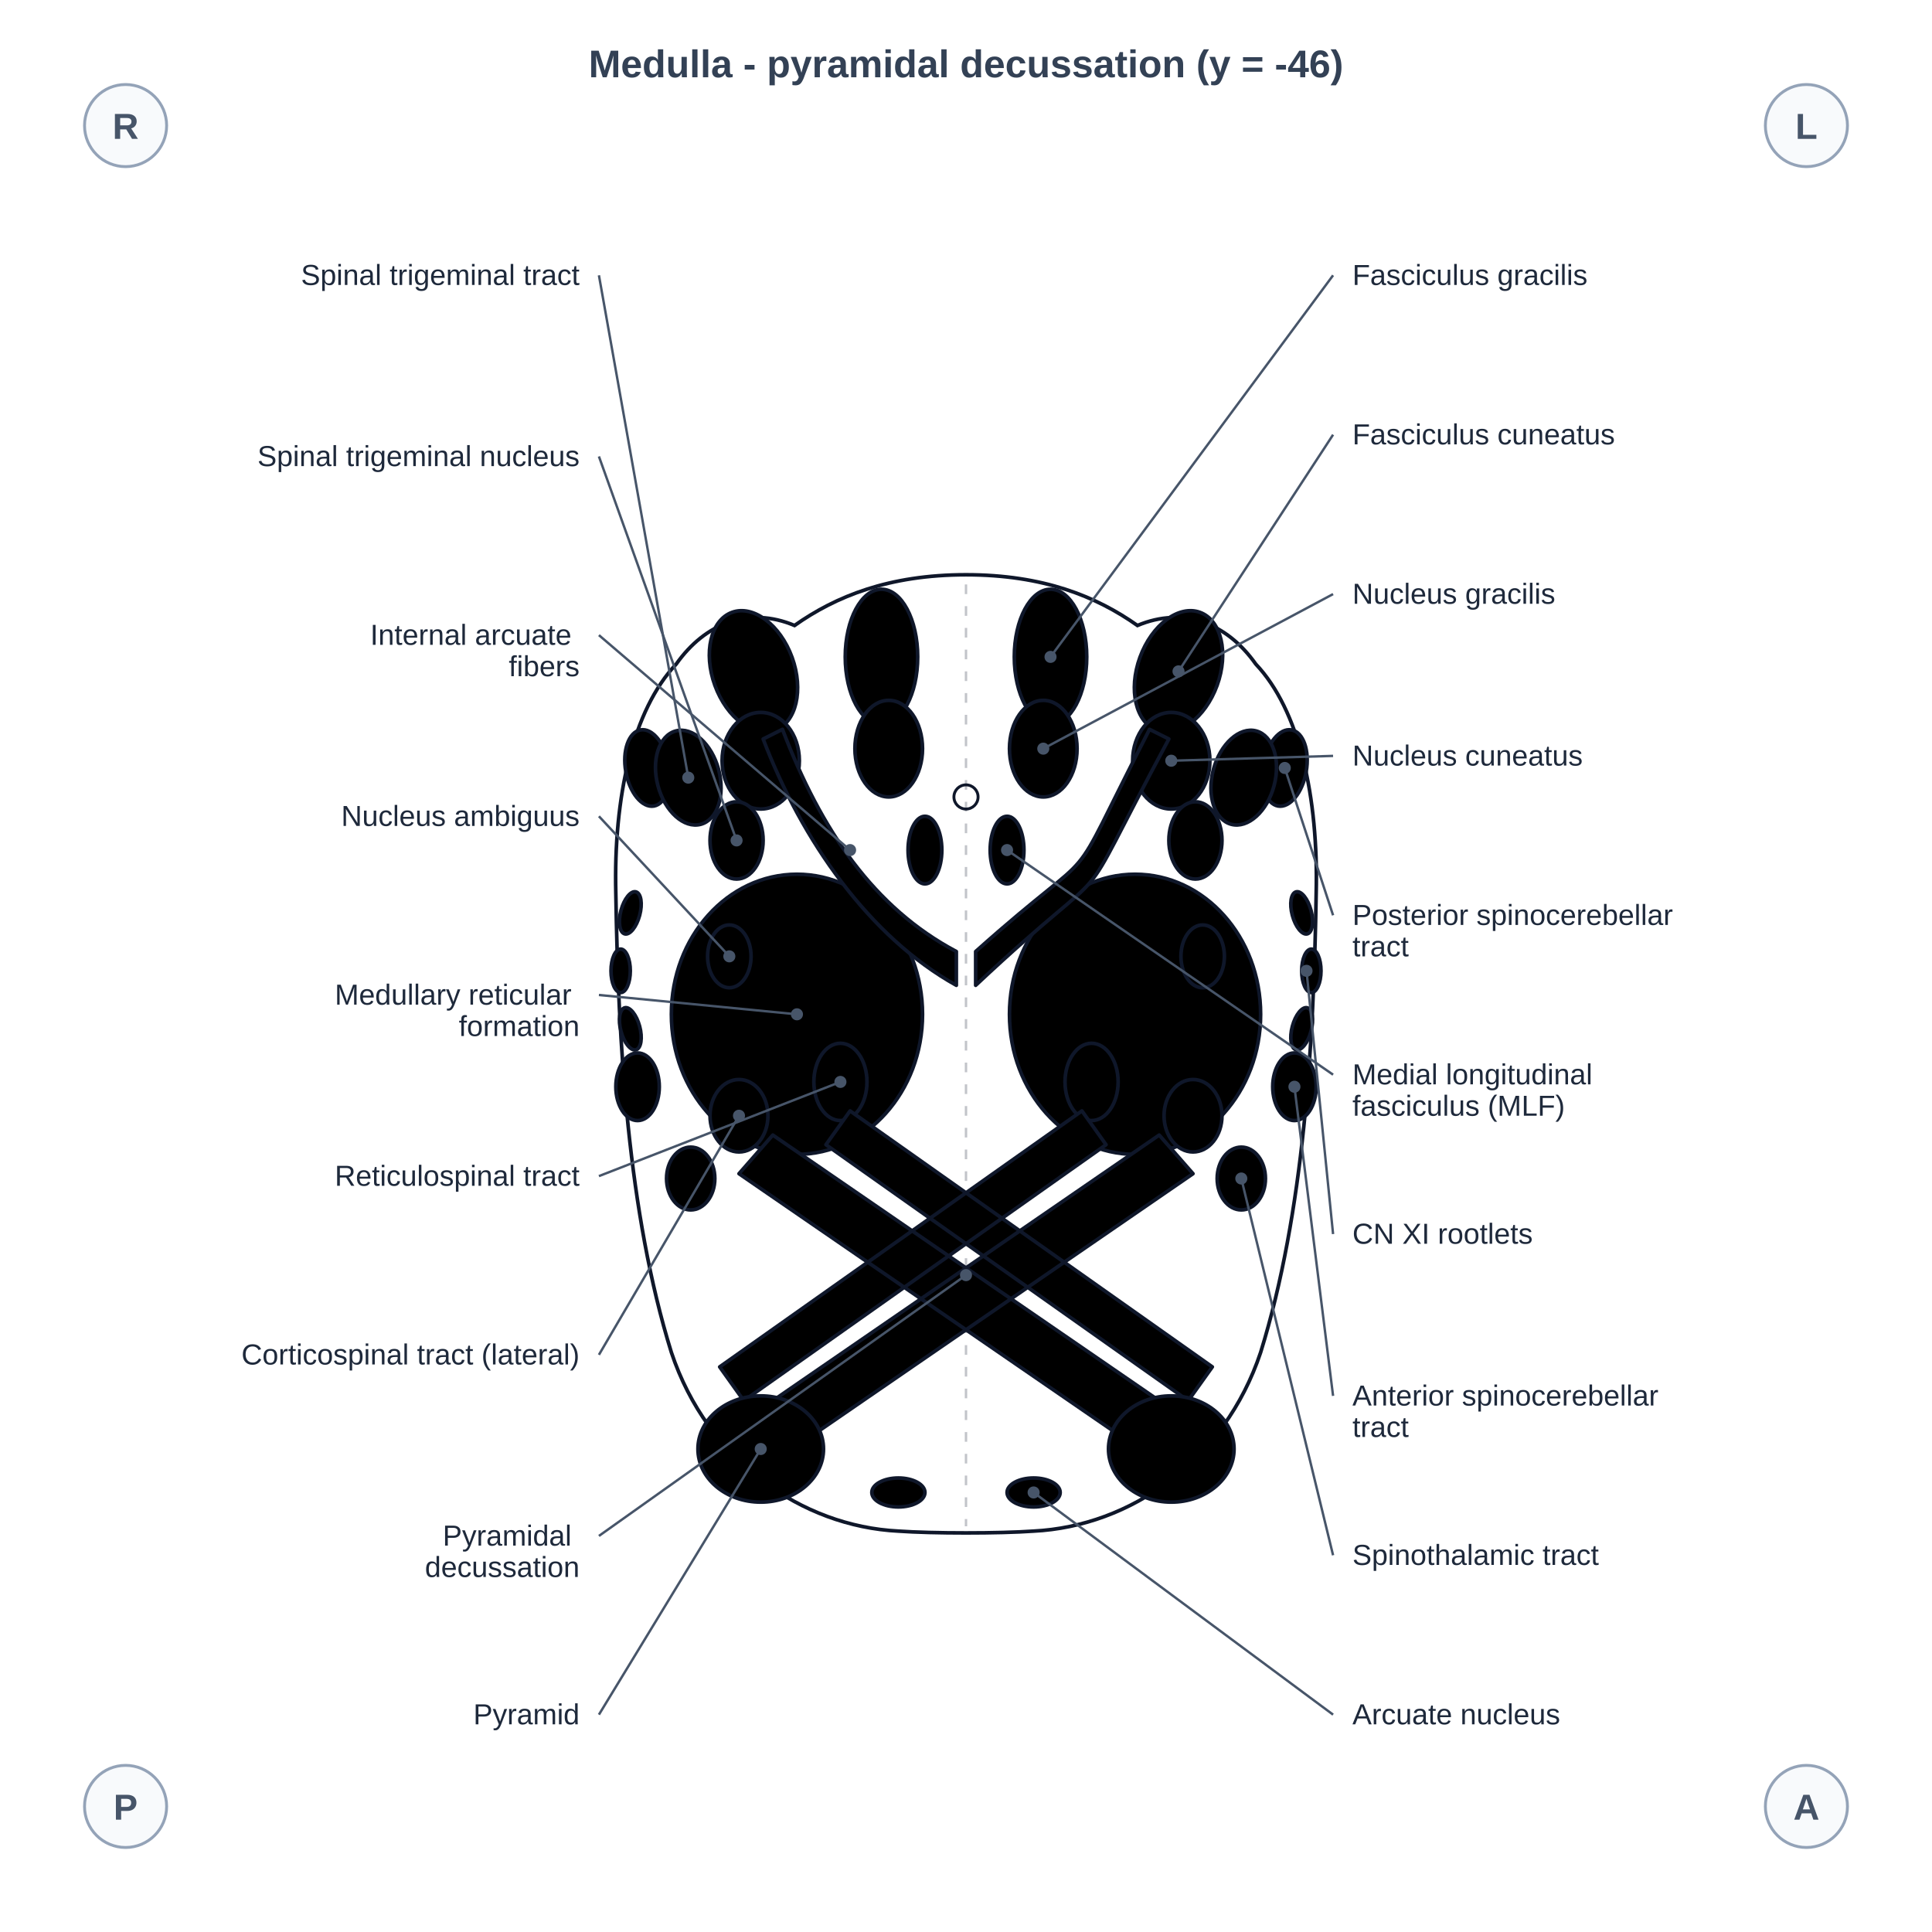
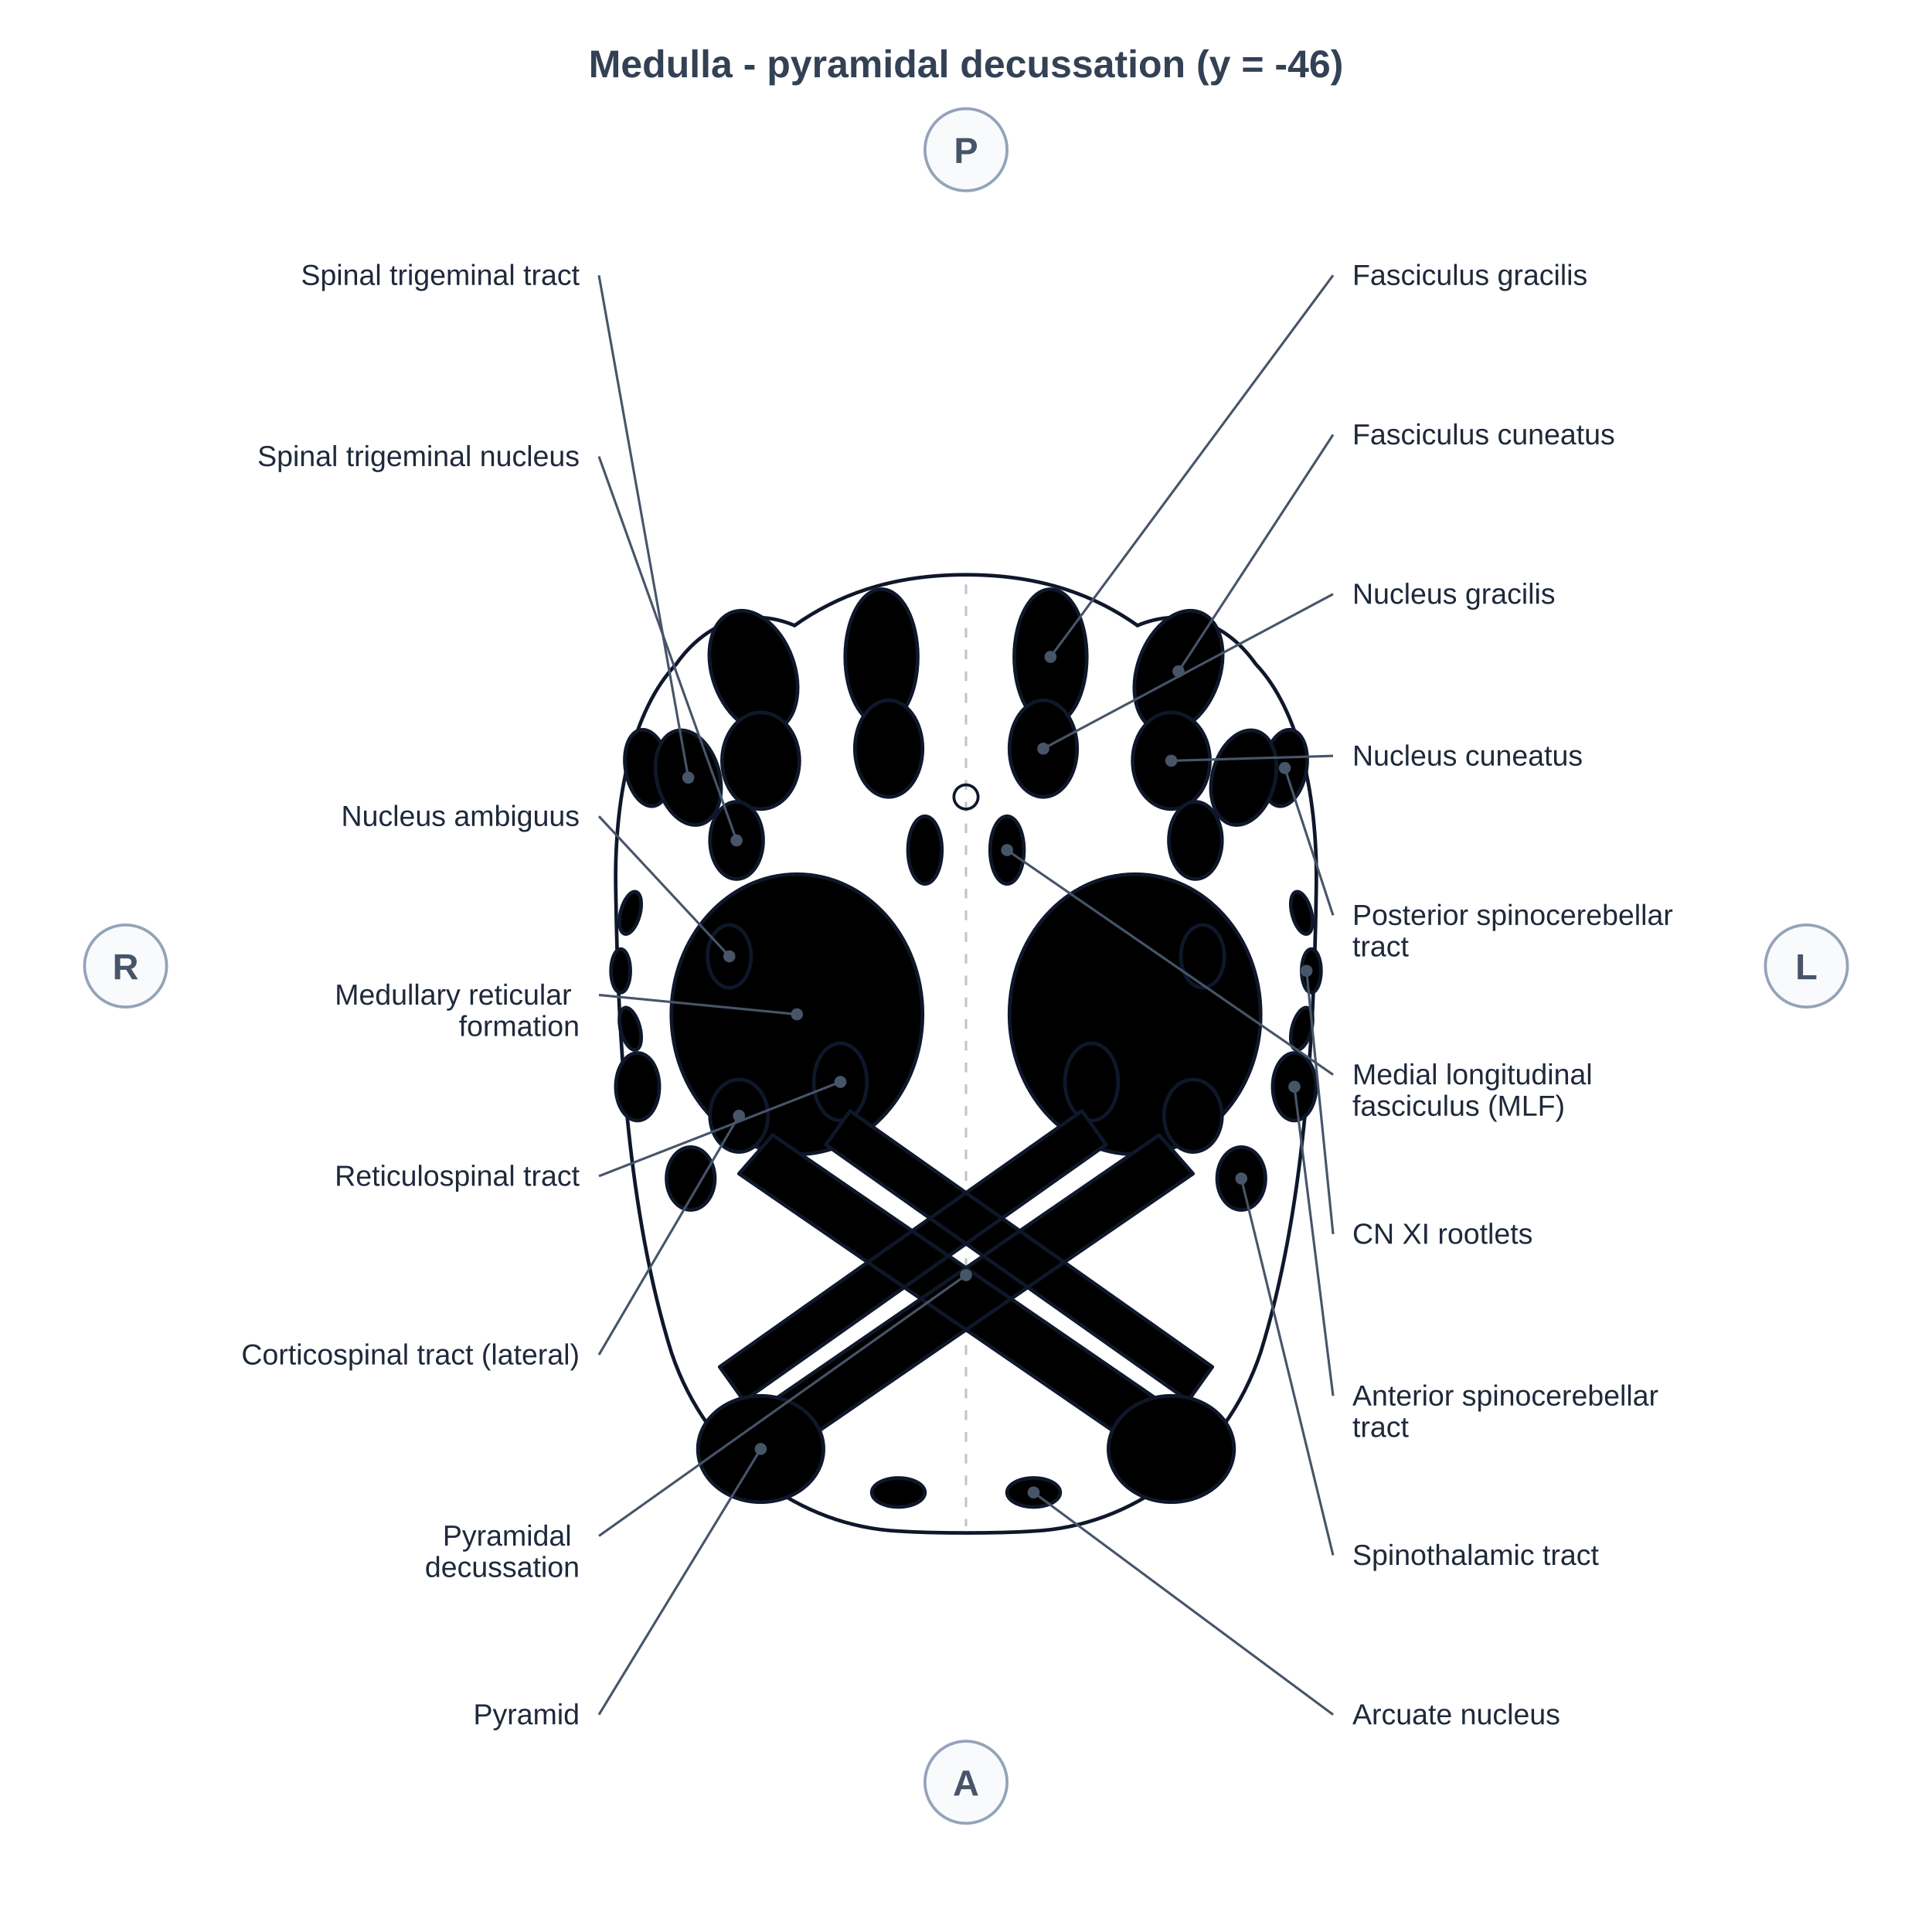
<svg xmlns="http://www.w3.org/2000/svg" viewBox="0 0 800 800" font-family="'Segoe UI', Arial, sans-serif">
  <g class="plate-frame">
    <text class="plate-caption" x="400" y="32" text-anchor="middle" font-size="16" font-weight="600" fill="#334155">Medulla - pyramidal decussation (y = -46)</text>
-     <circle cx="52" cy="52" r="17" fill="#f8fafc" stroke="#94a3b8" stroke-width="1.2" />
-     <text x="52" y="57.5" text-anchor="middle" font-size="15" font-weight="700" fill="#475569">R</text>
-     <circle cx="748" cy="52" r="17" fill="#f8fafc" stroke="#94a3b8" stroke-width="1.2" />
-     <text x="748" y="57.5" text-anchor="middle" font-size="15" font-weight="700" fill="#475569">L</text>
-     <circle cx="52" cy="748" r="17" fill="#f8fafc" stroke="#94a3b8" stroke-width="1.2" />
-     <text x="52" y="753.5" text-anchor="middle" font-size="15" font-weight="700" fill="#475569">P</text>
-     <circle cx="748" cy="748" r="17" fill="#f8fafc" stroke="#94a3b8" stroke-width="1.2" />
-     <text x="748" y="753.5" text-anchor="middle" font-size="15" font-weight="700" fill="#475569">A</text>
+     <circle cx="52" cy="400" r="17" fill="#f8fafc" stroke="#94a3b8" stroke-width="1.2" />
+     <text x="52" y="405.5" text-anchor="middle" font-size="15" font-weight="700" fill="#475569">R</text>
+     <circle cx="748" cy="400" r="17" fill="#f8fafc" stroke="#94a3b8" stroke-width="1.2" />
+     <text x="748" y="405.5" text-anchor="middle" font-size="15" font-weight="700" fill="#475569">L</text>
+     <circle cx="400" cy="62" r="17" fill="#f8fafc" stroke="#94a3b8" stroke-width="1.2" />
+     <text x="400" y="67.5" text-anchor="middle" font-size="15" font-weight="700" fill="#475569">P</text>
+     <circle cx="400" cy="738" r="17" fill="#f8fafc" stroke="#94a3b8" stroke-width="1.2" />
+     <text x="400" y="743.5" text-anchor="middle" font-size="15" font-weight="700" fill="#475569">A</text>
  </g>
  <path data-role="outline" d="M 400 238 C 432 238 454 247 471 259 C 490 251 508 258 520 275 C 538 294 546 330 545 370 C 544 432 540 502 522 560 C 507 605 468 632 428 634 C 414 635 386 635 372 634 C 332 632 293 605 278 560 C 260 502 256 432 255 370 C 254 330 262 294 280 275 C 292 258 310 251 329 259 C 346 247 368 238 400 238 Z" fill="none" stroke="#0f172a" stroke-width="1.5" />
  <circle cx="400" cy="330" r="5" fill="none" stroke="#0f172a" stroke-width="1.2" />
  <g class="plate-midline">
    <line x1="400" y1="242" x2="400" y2="632" stroke="#0f172a" stroke-opacity="0.25" stroke-width="1" stroke-dasharray="4 5" />
  </g>
  <g class="plate-regions">
    <ellipse data-structure="nuc-medullary-reticular" cx="330" cy="420" rx="52" ry="58" stroke="#0f172a" stroke-width="1.5" stroke-linejoin="round" />
    <ellipse data-structure="nuc-medullary-reticular" cx="470" cy="420" rx="52" ry="58" stroke="#0f172a" stroke-width="1.5" stroke-linejoin="round" />
    <ellipse data-structure="tract-fasciculus-gracilis" cx="365" cy="272" rx="15" ry="28" stroke="#0f172a" stroke-width="1.5" stroke-linejoin="round" />
    <ellipse data-structure="tract-fasciculus-gracilis" cx="435" cy="272" rx="15" ry="28" stroke="#0f172a" stroke-width="1.5" stroke-linejoin="round" />
    <ellipse data-structure="nuc-nucleus-gracilis" cx="368" cy="310" rx="14" ry="20" stroke="#0f172a" stroke-width="1.5" stroke-linejoin="round" />
    <ellipse data-structure="nuc-nucleus-gracilis" cx="432" cy="310" rx="14" ry="20" stroke="#0f172a" stroke-width="1.5" stroke-linejoin="round" />
    <ellipse data-structure="tract-fasciculus-cuneatus" cx="312" cy="278" rx="17" ry="26" transform="rotate(-20 312 278)" stroke="#0f172a" stroke-width="1.5" stroke-linejoin="round" />
    <ellipse data-structure="tract-fasciculus-cuneatus" cx="488" cy="278" rx="17" ry="26" transform="rotate(20 488 278)" stroke="#0f172a" stroke-width="1.5" stroke-linejoin="round" />
    <ellipse data-structure="nuc-nucleus-cuneatus" cx="315" cy="315" rx="16" ry="20" stroke="#0f172a" stroke-width="1.5" stroke-linejoin="round" />
    <ellipse data-structure="nuc-nucleus-cuneatus" cx="485" cy="315" rx="16" ry="20" stroke="#0f172a" stroke-width="1.5" stroke-linejoin="round" />
    <ellipse data-structure="tract-mlf" cx="383" cy="352" rx="7" ry="14" stroke="#0f172a" stroke-width="1.5" stroke-linejoin="round" />
    <ellipse data-structure="tract-mlf" cx="417" cy="352" rx="7" ry="14" stroke="#0f172a" stroke-width="1.5" stroke-linejoin="round" />
-     <path data-structure="tract-internal-arcuate" d="M 324 302 C 340 344 362 376 396 394 L 396 408 C 360 388 332 348 316 306 Z" stroke="#0f172a" stroke-width="1.5" stroke-linejoin="round" />
-     <path data-structure="tract-internal-arcuate" d="M 476 302 C 438 376 460 344 404 394 L 404 408 C 468 348 440 388 484 306 Z" stroke="#0f172a" stroke-width="1.5" stroke-linejoin="round" />
    <ellipse data-structure="tract-corticospinal-lateral" cx="306" cy="462" rx="12" ry="15" stroke="#0f172a" stroke-width="1.5" stroke-linejoin="round" />
    <ellipse data-structure="tract-corticospinal-lateral" cx="494" cy="462" rx="12" ry="15" stroke="#0f172a" stroke-width="1.5" stroke-linejoin="round" />
    <ellipse data-structure="tract-spinothalamic" cx="286" cy="488" rx="10" ry="13" stroke="#0f172a" stroke-width="1.5" stroke-linejoin="round" />
    <ellipse data-structure="tract-spinothalamic" cx="514" cy="488" rx="10" ry="13" stroke="#0f172a" stroke-width="1.5" stroke-linejoin="round" />
    <ellipse data-structure="tract-anterior-spinocerebellar" cx="264" cy="450" rx="9" ry="14" stroke="#0f172a" stroke-width="1.5" stroke-linejoin="round" />
    <ellipse data-structure="tract-anterior-spinocerebellar" cx="536" cy="450" rx="9" ry="14" stroke="#0f172a" stroke-width="1.5" stroke-linejoin="round" />
    <ellipse data-structure="tract-posterior-spinocerebellar" cx="268" cy="318" rx="9" ry="16" transform="rotate(-10 268 318)" stroke="#0f172a" stroke-width="1.5" stroke-linejoin="round" />
    <ellipse data-structure="tract-posterior-spinocerebellar" cx="532" cy="318" rx="9" ry="16" transform="rotate(10 532 318)" stroke="#0f172a" stroke-width="1.5" stroke-linejoin="round" />
    <ellipse data-structure="tract-spinal-trigeminal" cx="285" cy="322" rx="13" ry="20" transform="rotate(-15 285 322)" stroke="#0f172a" stroke-width="1.5" stroke-linejoin="round" />
    <ellipse data-structure="tract-spinal-trigeminal" cx="515" cy="322" rx="13" ry="20" transform="rotate(15 515 322)" stroke="#0f172a" stroke-width="1.5" stroke-linejoin="round" />
    <ellipse data-structure="nuc-spinal-trigeminal" cx="305" cy="348" rx="11" ry="16" stroke="#0f172a" stroke-width="1.5" stroke-linejoin="round" />
    <ellipse data-structure="nuc-spinal-trigeminal" cx="495" cy="348" rx="11" ry="16" stroke="#0f172a" stroke-width="1.5" stroke-linejoin="round" />
    <ellipse data-structure="nuc-ambiguus" cx="302" cy="396" rx="9" ry="13" stroke="#0f172a" stroke-width="1.5" stroke-linejoin="round" />
    <ellipse data-structure="nuc-ambiguus" cx="498" cy="396" rx="9" ry="13" stroke="#0f172a" stroke-width="1.5" stroke-linejoin="round" />
    <ellipse data-structure="tract-reticulospinal" cx="348" cy="448" rx="11" ry="16" stroke="#0f172a" stroke-width="1.5" stroke-linejoin="round" />
    <ellipse data-structure="tract-reticulospinal" cx="452" cy="448" rx="11" ry="16" stroke="#0f172a" stroke-width="1.5" stroke-linejoin="round" />
    <path data-structure="tract-pyramidal-decussation" d="M 320 470 L 480 580 L 466 596 L 306 486 Z M 494 486 L 334 596 L 320 580 L 480 470 Z M 352 460 L 502 566 L 492 580 L 342 474 Z M 458 474 L 308 580 L 298 566 L 448 460 Z" stroke="#0f172a" stroke-width="1.5" stroke-linejoin="round" />
    <ellipse data-structure="tract-pyramid" cx="315" cy="600" rx="26" ry="22" stroke="#0f172a" stroke-width="1.5" stroke-linejoin="round" />
    <ellipse data-structure="tract-pyramid" cx="485" cy="600" rx="26" ry="22" stroke="#0f172a" stroke-width="1.5" stroke-linejoin="round" />
    <ellipse data-structure="nuc-arcuate-medullary" cx="372" cy="618" rx="11" ry="6" stroke="#0f172a" stroke-width="1.5" stroke-linejoin="round" />
    <ellipse data-structure="nuc-arcuate-medullary" cx="428" cy="618" rx="11" ry="6" stroke="#0f172a" stroke-width="1.5" stroke-linejoin="round" />
    <ellipse data-structure="surf-cn11-exit" cx="261" cy="378" rx="4" ry="9" transform="rotate(15 261 378)" stroke="#0f172a" stroke-width="1.5" stroke-linejoin="round" />
    <ellipse data-structure="surf-cn11-exit" cx="539" cy="378" rx="4" ry="9" transform="rotate(-15 539 378)" stroke="#0f172a" stroke-width="1.5" stroke-linejoin="round" />
    <ellipse data-structure="surf-cn11-exit" cx="257" cy="402" rx="4" ry="9" stroke="#0f172a" stroke-width="1.5" stroke-linejoin="round" />
    <ellipse data-structure="surf-cn11-exit" cx="543" cy="402" rx="4" ry="9" stroke="#0f172a" stroke-width="1.5" stroke-linejoin="round" />
    <ellipse data-structure="surf-cn11-exit" cx="261" cy="426" rx="4" ry="9" transform="rotate(-15 261 426)" stroke="#0f172a" stroke-width="1.5" stroke-linejoin="round" />
    <ellipse data-structure="surf-cn11-exit" cx="539" cy="426" rx="4" ry="9" transform="rotate(15 539 426)" stroke="#0f172a" stroke-width="1.5" stroke-linejoin="round" />
  </g>
  <g class="plate-labels" font-family="'Segoe UI', Arial, sans-serif">
    <g class="plate-label" data-for="tract-spinal-trigeminal">
      <line x1="248" y1="114" x2="285" y2="322" stroke="#475569" stroke-width="1" />
      <circle cx="285" cy="322" r="2.5" fill="#475569" />
      <text x="240" y="118" text-anchor="end" font-size="12" fill="#1e293b">
        <tspan x="240" dy="0">Spinal trigeminal tract</tspan>
      </text>
    </g>
    <g class="plate-label" data-for="nuc-spinal-trigeminal">
      <line x1="248" y1="189" x2="305" y2="348" stroke="#475569" stroke-width="1" />
      <circle cx="305" cy="348" r="2.5" fill="#475569" />
      <text x="240" y="193" text-anchor="end" font-size="12" fill="#1e293b">
        <tspan x="240" dy="0">Spinal trigeminal nucleus</tspan>
-       </text>
-     </g>
-     <g class="plate-label" data-for="tract-internal-arcuate">
-       <line x1="248" y1="263" x2="352" y2="352" stroke="#475569" stroke-width="1" />
-       <circle cx="352" cy="352" r="2.5" fill="#475569" />
-       <text x="240" y="267" text-anchor="end" font-size="12" fill="#1e293b">
-         <tspan x="240" dy="0">Internal arcuate</tspan>
-         <tspan x="240" dy="13">fibers</tspan>
      </text>
    </g>
    <g class="plate-label" data-for="nuc-ambiguus">
      <line x1="248" y1="338" x2="302" y2="396" stroke="#475569" stroke-width="1" />
      <circle cx="302" cy="396" r="2.5" fill="#475569" />
      <text x="240" y="342" text-anchor="end" font-size="12" fill="#1e293b">
        <tspan x="240" dy="0">Nucleus ambiguus</tspan>
      </text>
    </g>
    <g class="plate-label" data-for="nuc-medullary-reticular">
      <line x1="248" y1="412" x2="330" y2="420" stroke="#475569" stroke-width="1" />
      <circle cx="330" cy="420" r="2.5" fill="#475569" />
      <text x="240" y="416" text-anchor="end" font-size="12" fill="#1e293b">
        <tspan x="240" dy="0">Medullary reticular</tspan>
        <tspan x="240" dy="13">formation</tspan>
      </text>
    </g>
    <g class="plate-label" data-for="tract-reticulospinal">
      <line x1="248" y1="487" x2="348" y2="448" stroke="#475569" stroke-width="1" />
      <circle cx="348" cy="448" r="2.5" fill="#475569" />
      <text x="240" y="491" text-anchor="end" font-size="12" fill="#1e293b">
        <tspan x="240" dy="0">Reticulospinal tract</tspan>
      </text>
    </g>
    <g class="plate-label" data-for="tract-corticospinal-lateral">
      <line x1="248" y1="561" x2="306" y2="462" stroke="#475569" stroke-width="1" />
      <circle cx="306" cy="462" r="2.5" fill="#475569" />
      <text x="240" y="565" text-anchor="end" font-size="12" fill="#1e293b">
        <tspan x="240" dy="0">Corticospinal tract (lateral)</tspan>
      </text>
    </g>
    <g class="plate-label" data-for="tract-pyramidal-decussation">
      <line x1="248" y1="636" x2="400" y2="528" stroke="#475569" stroke-width="1" />
      <circle cx="400" cy="528" r="2.5" fill="#475569" />
      <text x="240" y="640" text-anchor="end" font-size="12" fill="#1e293b">
        <tspan x="240" dy="0">Pyramidal</tspan>
        <tspan x="240" dy="13">decussation</tspan>
      </text>
    </g>
    <g class="plate-label" data-for="tract-pyramid">
      <line x1="248" y1="710" x2="315" y2="600" stroke="#475569" stroke-width="1" />
      <circle cx="315" cy="600" r="2.5" fill="#475569" />
      <text x="240" y="714" text-anchor="end" font-size="12" fill="#1e293b">
        <tspan x="240" dy="0">Pyramid</tspan>
      </text>
    </g>
    <g class="plate-label" data-for="tract-fasciculus-gracilis">
      <line x1="552" y1="114" x2="435" y2="272" stroke="#475569" stroke-width="1" />
      <circle cx="435" cy="272" r="2.5" fill="#475569" />
      <text x="560" y="118" text-anchor="start" font-size="12" fill="#1e293b">
        <tspan x="560" dy="0">Fasciculus gracilis</tspan>
      </text>
    </g>
    <g class="plate-label" data-for="tract-fasciculus-cuneatus">
      <line x1="552" y1="180" x2="488" y2="278" stroke="#475569" stroke-width="1" />
      <circle cx="488" cy="278" r="2.5" fill="#475569" />
      <text x="560" y="184" text-anchor="start" font-size="12" fill="#1e293b">
        <tspan x="560" dy="0">Fasciculus cuneatus</tspan>
      </text>
    </g>
    <g class="plate-label" data-for="nuc-nucleus-gracilis">
      <line x1="552" y1="246" x2="432" y2="310" stroke="#475569" stroke-width="1" />
      <circle cx="432" cy="310" r="2.5" fill="#475569" />
      <text x="560" y="250" text-anchor="start" font-size="12" fill="#1e293b">
        <tspan x="560" dy="0">Nucleus gracilis</tspan>
      </text>
    </g>
    <g class="plate-label" data-for="nuc-nucleus-cuneatus">
      <line x1="552" y1="313" x2="485" y2="315" stroke="#475569" stroke-width="1" />
      <circle cx="485" cy="315" r="2.5" fill="#475569" />
      <text x="560" y="317" text-anchor="start" font-size="12" fill="#1e293b">
        <tspan x="560" dy="0">Nucleus cuneatus</tspan>
      </text>
    </g>
    <g class="plate-label" data-for="tract-posterior-spinocerebellar">
      <line x1="552" y1="379" x2="532" y2="318" stroke="#475569" stroke-width="1" />
      <circle cx="532" cy="318" r="2.5" fill="#475569" />
      <text x="560" y="383" text-anchor="start" font-size="12" fill="#1e293b">
        <tspan x="560" dy="0">Posterior spinocerebellar</tspan>
        <tspan x="560" dy="13">tract</tspan>
      </text>
    </g>
    <g class="plate-label" data-for="tract-mlf">
      <line x1="552" y1="445" x2="417" y2="352" stroke="#475569" stroke-width="1" />
      <circle cx="417" cy="352" r="2.5" fill="#475569" />
      <text x="560" y="449" text-anchor="start" font-size="12" fill="#1e293b">
        <tspan x="560" dy="0">Medial longitudinal</tspan>
        <tspan x="560" dy="13">fasciculus (MLF)</tspan>
      </text>
    </g>
    <g class="plate-label" data-for="surf-cn11-exit">
      <line x1="552" y1="511" x2="541" y2="402" stroke="#475569" stroke-width="1" />
      <circle cx="541" cy="402" r="2.5" fill="#475569" />
      <text x="560" y="515" text-anchor="start" font-size="12" fill="#1e293b">
        <tspan x="560" dy="0">CN XI rootlets</tspan>
      </text>
    </g>
    <g class="plate-label" data-for="tract-anterior-spinocerebellar">
      <line x1="552" y1="578" x2="536" y2="450" stroke="#475569" stroke-width="1" />
      <circle cx="536" cy="450" r="2.5" fill="#475569" />
      <text x="560" y="582" text-anchor="start" font-size="12" fill="#1e293b">
        <tspan x="560" dy="0">Anterior spinocerebellar</tspan>
        <tspan x="560" dy="13">tract</tspan>
      </text>
    </g>
    <g class="plate-label" data-for="tract-spinothalamic">
      <line x1="552" y1="644" x2="514" y2="488" stroke="#475569" stroke-width="1" />
      <circle cx="514" cy="488" r="2.5" fill="#475569" />
      <text x="560" y="648" text-anchor="start" font-size="12" fill="#1e293b">
        <tspan x="560" dy="0">Spinothalamic tract</tspan>
      </text>
    </g>
    <g class="plate-label" data-for="nuc-arcuate-medullary">
      <line x1="552" y1="710" x2="428" y2="618" stroke="#475569" stroke-width="1" />
      <circle cx="428" cy="618" r="2.5" fill="#475569" />
      <text x="560" y="714" text-anchor="start" font-size="12" fill="#1e293b">
        <tspan x="560" dy="0">Arcuate nucleus</tspan>
      </text>
    </g>
  </g>
</svg>
